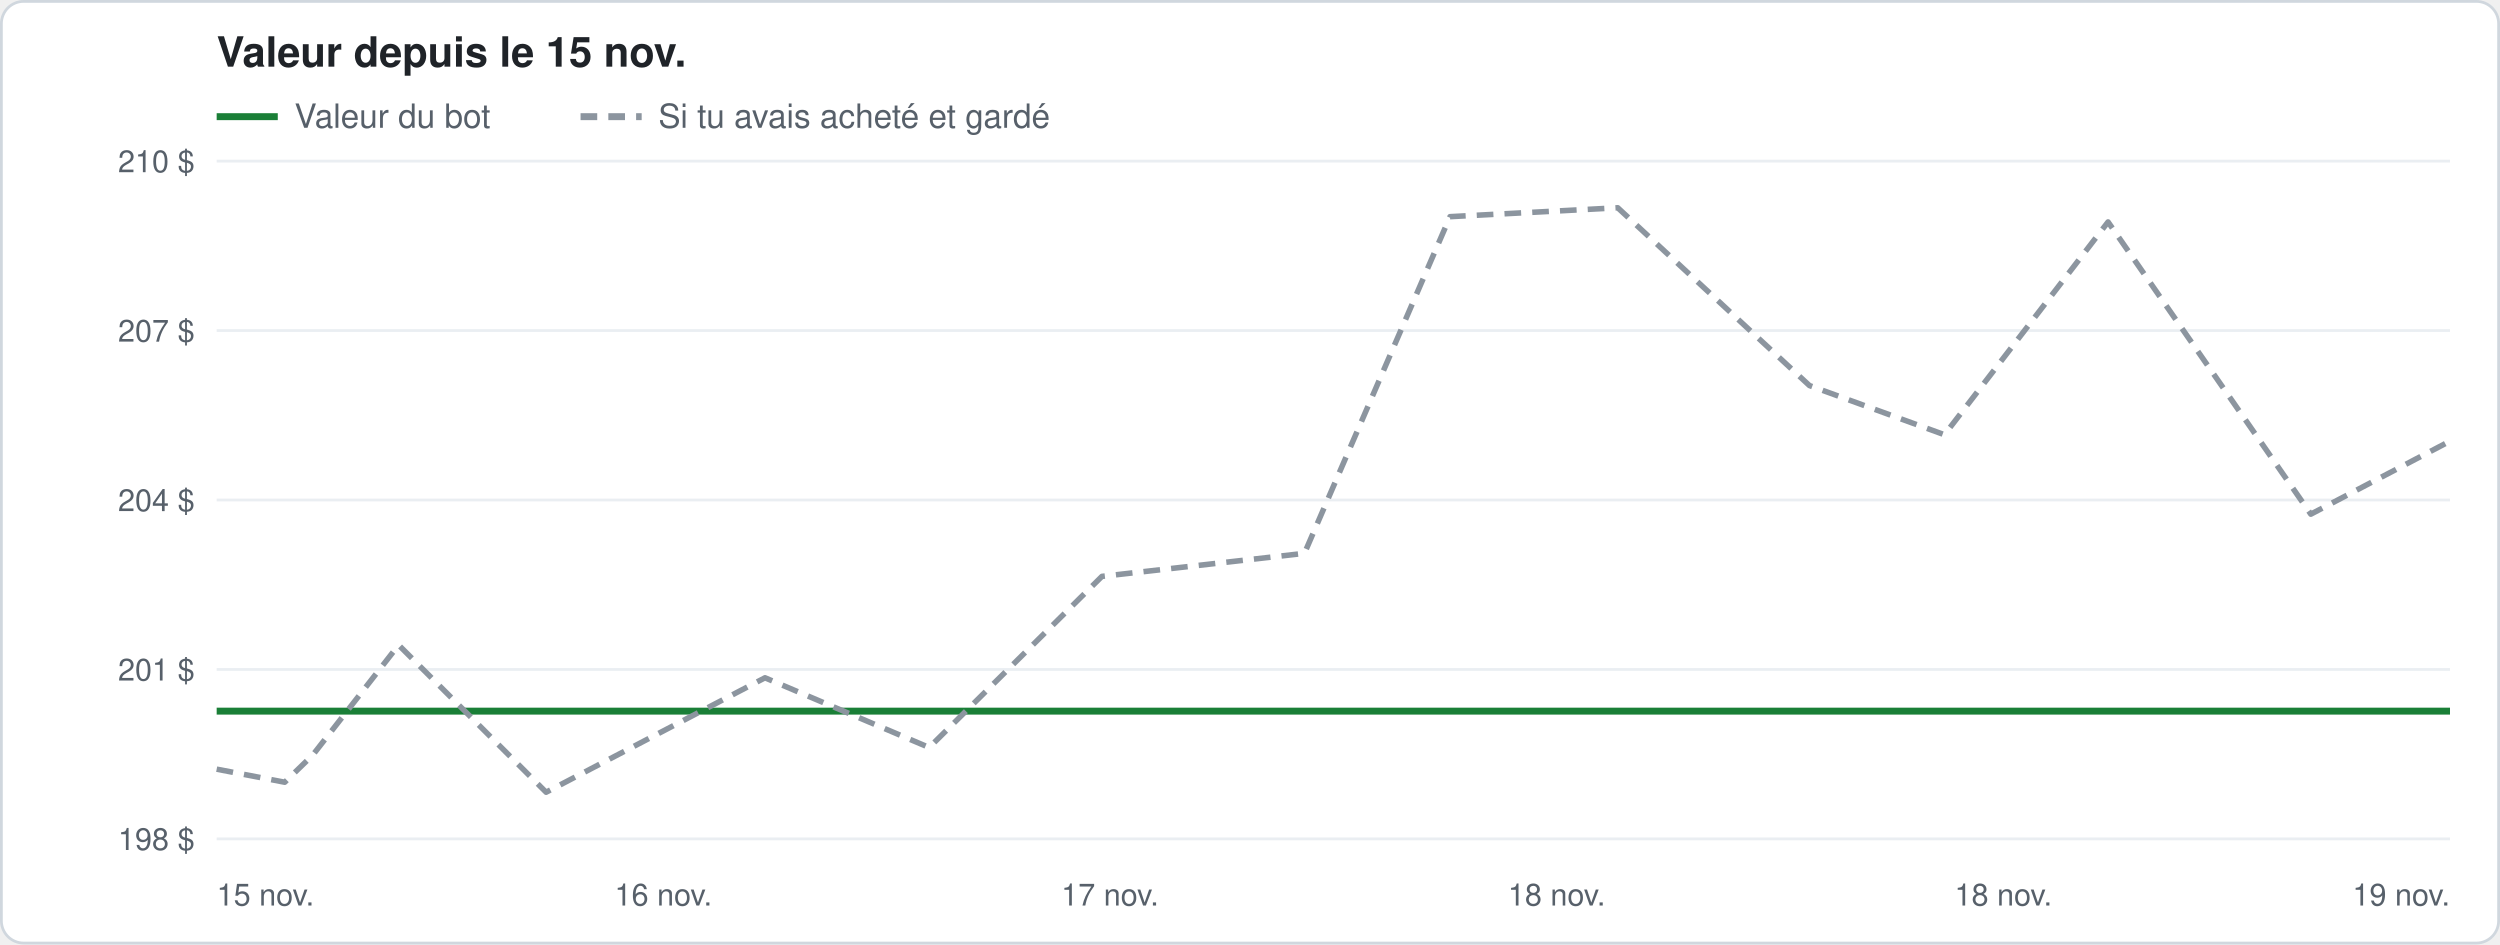
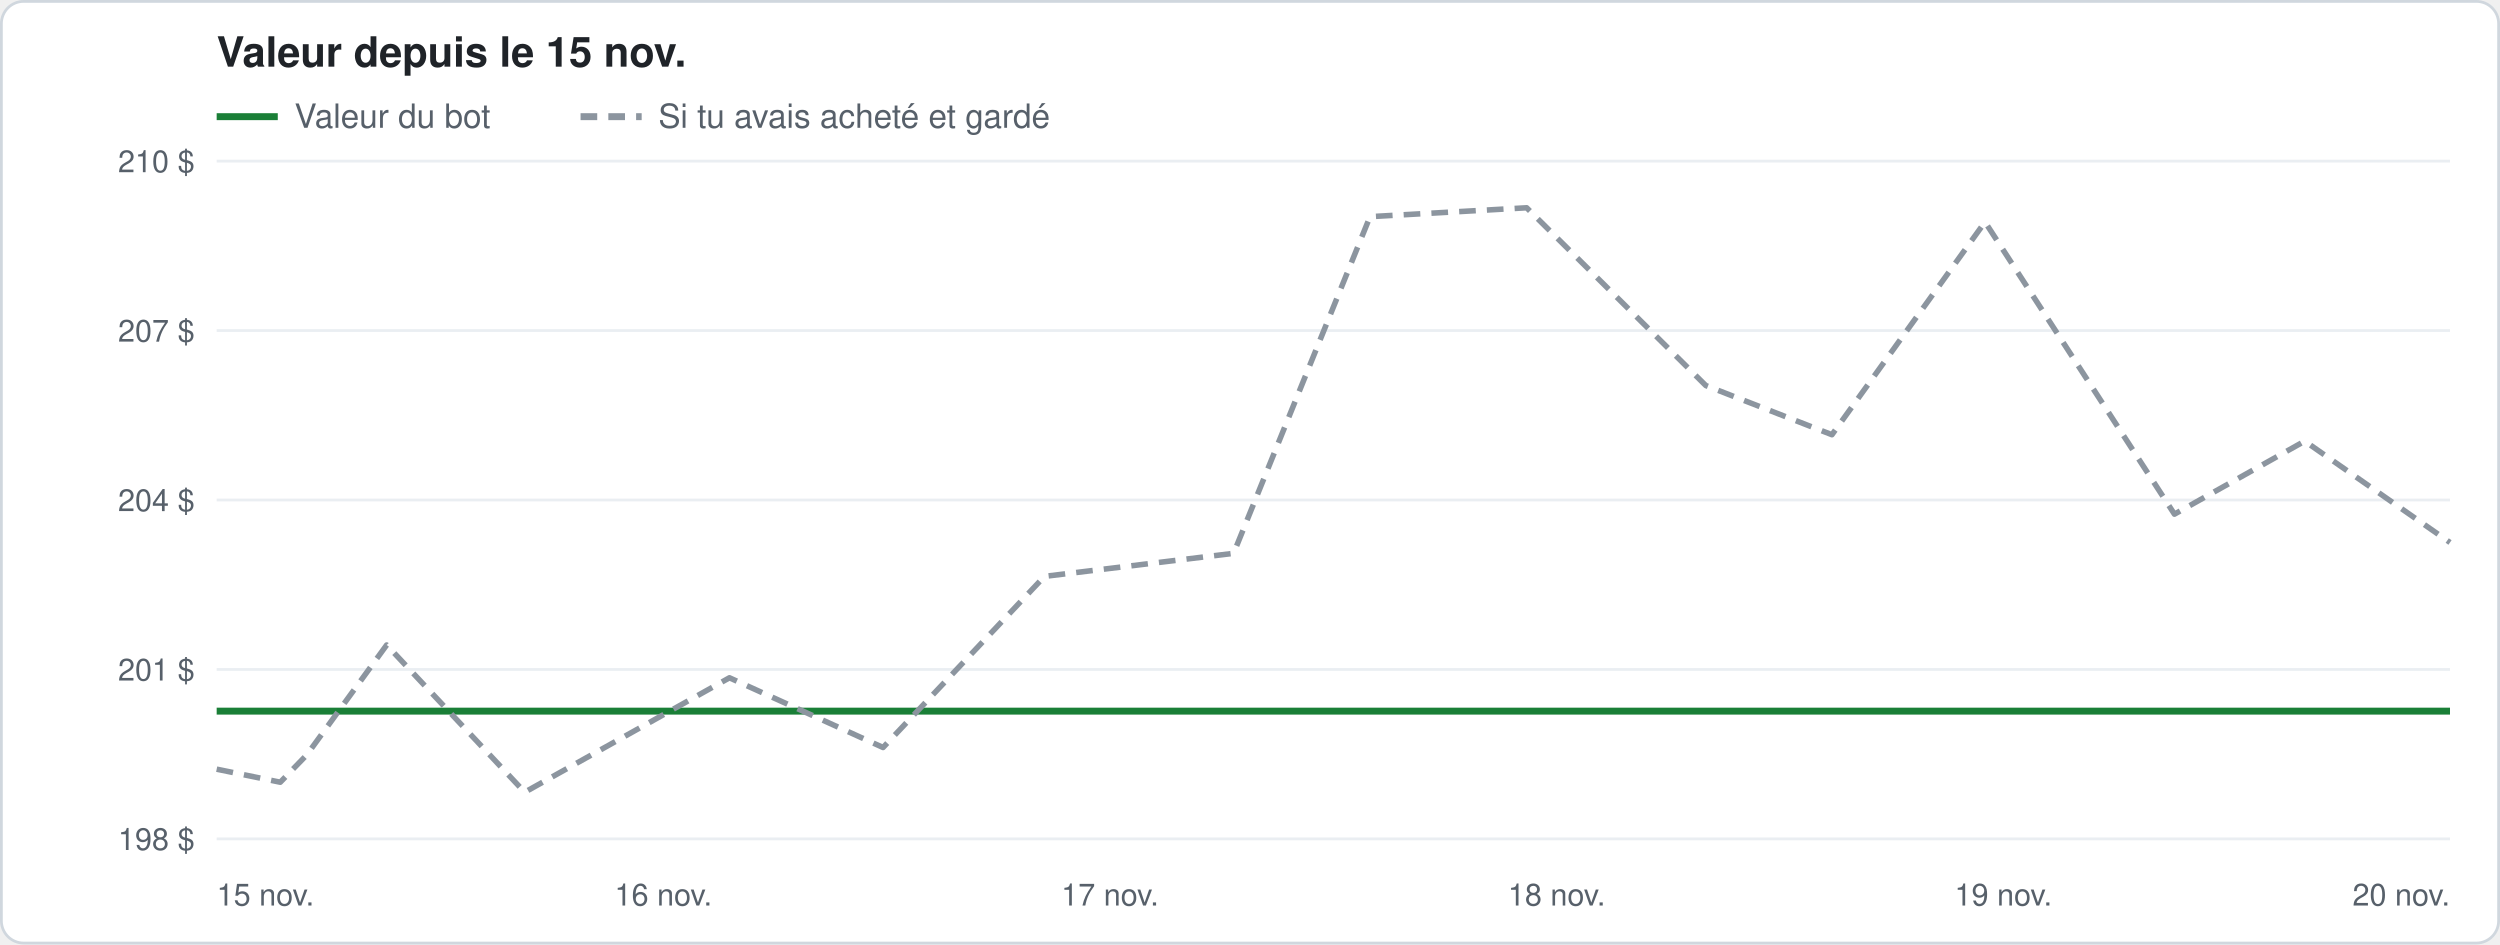
<svg xmlns="http://www.w3.org/2000/svg" width="900" height="340" viewBox="0 0 900 340" font-family="-apple-system, Segoe UI, Helvetica, Arial, sans-serif">
  <rect x="0.5" y="0.5" width="899" height="339" rx="8" fill="#ffffff" stroke="#d0d7de" />
  <text x="78" y="24" font-size="15" font-weight="600" fill="#1f2328">Valeur depuis le 15 nov.</text>
  <line x1="78" y1="42" x2="100" y2="42" stroke="#1a7f37" stroke-width="2.5" />
  <text x="106" y="46" font-size="12" fill="#57606a">Valeur du bot</text>
  <line x1="209" y1="42" x2="231" y2="42" stroke="#8c959f" stroke-width="2.5" stroke-dasharray="6 4" />
  <text x="237" y="46" font-size="12" fill="#57606a">Si tu avais acheté et gardé</text>
  <line x1="78" y1="302.0" x2="882" y2="302.0" stroke="#eaeef2" />
  <text x="70" y="306.0" font-size="11" fill="#57606a" text-anchor="end">198 $</text>
  <line x1="78" y1="241.0" x2="882" y2="241.0" stroke="#eaeef2" />
  <text x="70" y="245.0" font-size="11" fill="#57606a" text-anchor="end">201 $</text>
  <line x1="78" y1="180.0" x2="882" y2="180.0" stroke="#eaeef2" />
  <text x="70" y="184.0" font-size="11" fill="#57606a" text-anchor="end">204 $</text>
  <line x1="78" y1="119.0" x2="882" y2="119.0" stroke="#eaeef2" />
  <text x="70" y="123.0" font-size="11" fill="#57606a" text-anchor="end">207 $</text>
  <line x1="78" y1="58.0" x2="882" y2="58.0" stroke="#eaeef2" />
  <text x="70" y="62.0" font-size="11" fill="#57606a" text-anchor="end">210 $</text>
  <text x="78.0" y="326" font-size="11" fill="#57606a" text-anchor="start">15 nov.</text>
  <text x="238.8" y="326" font-size="11" fill="#57606a" text-anchor="middle">16 nov.</text>
  <text x="399.6" y="326" font-size="11" fill="#57606a" text-anchor="middle">17 nov.</text>
  <text x="560.4" y="326" font-size="11" fill="#57606a" text-anchor="middle">18 nov.</text>
-   <text x="721.2" y="326" font-size="11" fill="#57606a" text-anchor="middle">18 nov.</text>
-   <text x="882.0" y="326" font-size="11" fill="#57606a" text-anchor="end">19 nov.</text>
-   <polyline points="78.0,256.0 102.5,256.0 112.6,256.0 143.5,256.0 196.6,256.0 275.4,256.0 334.5,256.0 396.7,256.0 469.6,256.0 522.0,256.0 582.4,256.0 651.4,256.0 700.0,256.0 758.9,256.0 831.9,256.0 882.0,256.0" fill="none" stroke="#1a7f37" stroke-width="2.5" stroke-linejoin="round" />
-   <polyline points="78.0,276.9 102.5,281.6 112.6,271.8 143.5,232.2 196.6,285.2 275.4,244.0 334.5,269.1 396.7,207.5 469.6,199.2 522.0,78.0 582.4,74.8 651.4,138.8 700.0,156.5 758.9,79.9 831.9,185.1 882.0,158.8" fill="none" stroke="#8c959f" stroke-width="2" stroke-linejoin="round" stroke-dasharray="6 4" />
+   <text x="721.2" y="326" font-size="11" fill="#57606a" text-anchor="middle">19 nov.</text>
+   <text x="882.0" y="326" font-size="11" fill="#57606a" text-anchor="end">20 nov.</text>
+   <polyline points="78.0,256.0 100.9,256.0 110.4,256.0 139.2,256.0 188.9,256.0 262.6,256.0 317.9,256.0 376.0,256.0 444.1,256.0 493.2,256.0 549.6,256.0 614.1,256.0 659.5,256.0 714.6,256.0 782.8,256.0 829.7,256.0 882.0,256.0" fill="none" stroke="#1a7f37" stroke-width="2.5" stroke-linejoin="round" />
+   <polyline points="78.0,276.9 100.9,281.6 110.4,271.8 139.2,232.2 188.9,285.2 262.6,244.0 317.9,269.1 376.0,207.5 444.1,199.2 493.2,78.0 549.6,74.8 614.1,138.8 659.5,156.5 714.6,79.9 782.8,185.1 829.7,158.8 882.0,195.3" fill="none" stroke="#8c959f" stroke-width="2" stroke-linejoin="round" stroke-dasharray="6 4" />
</svg>
